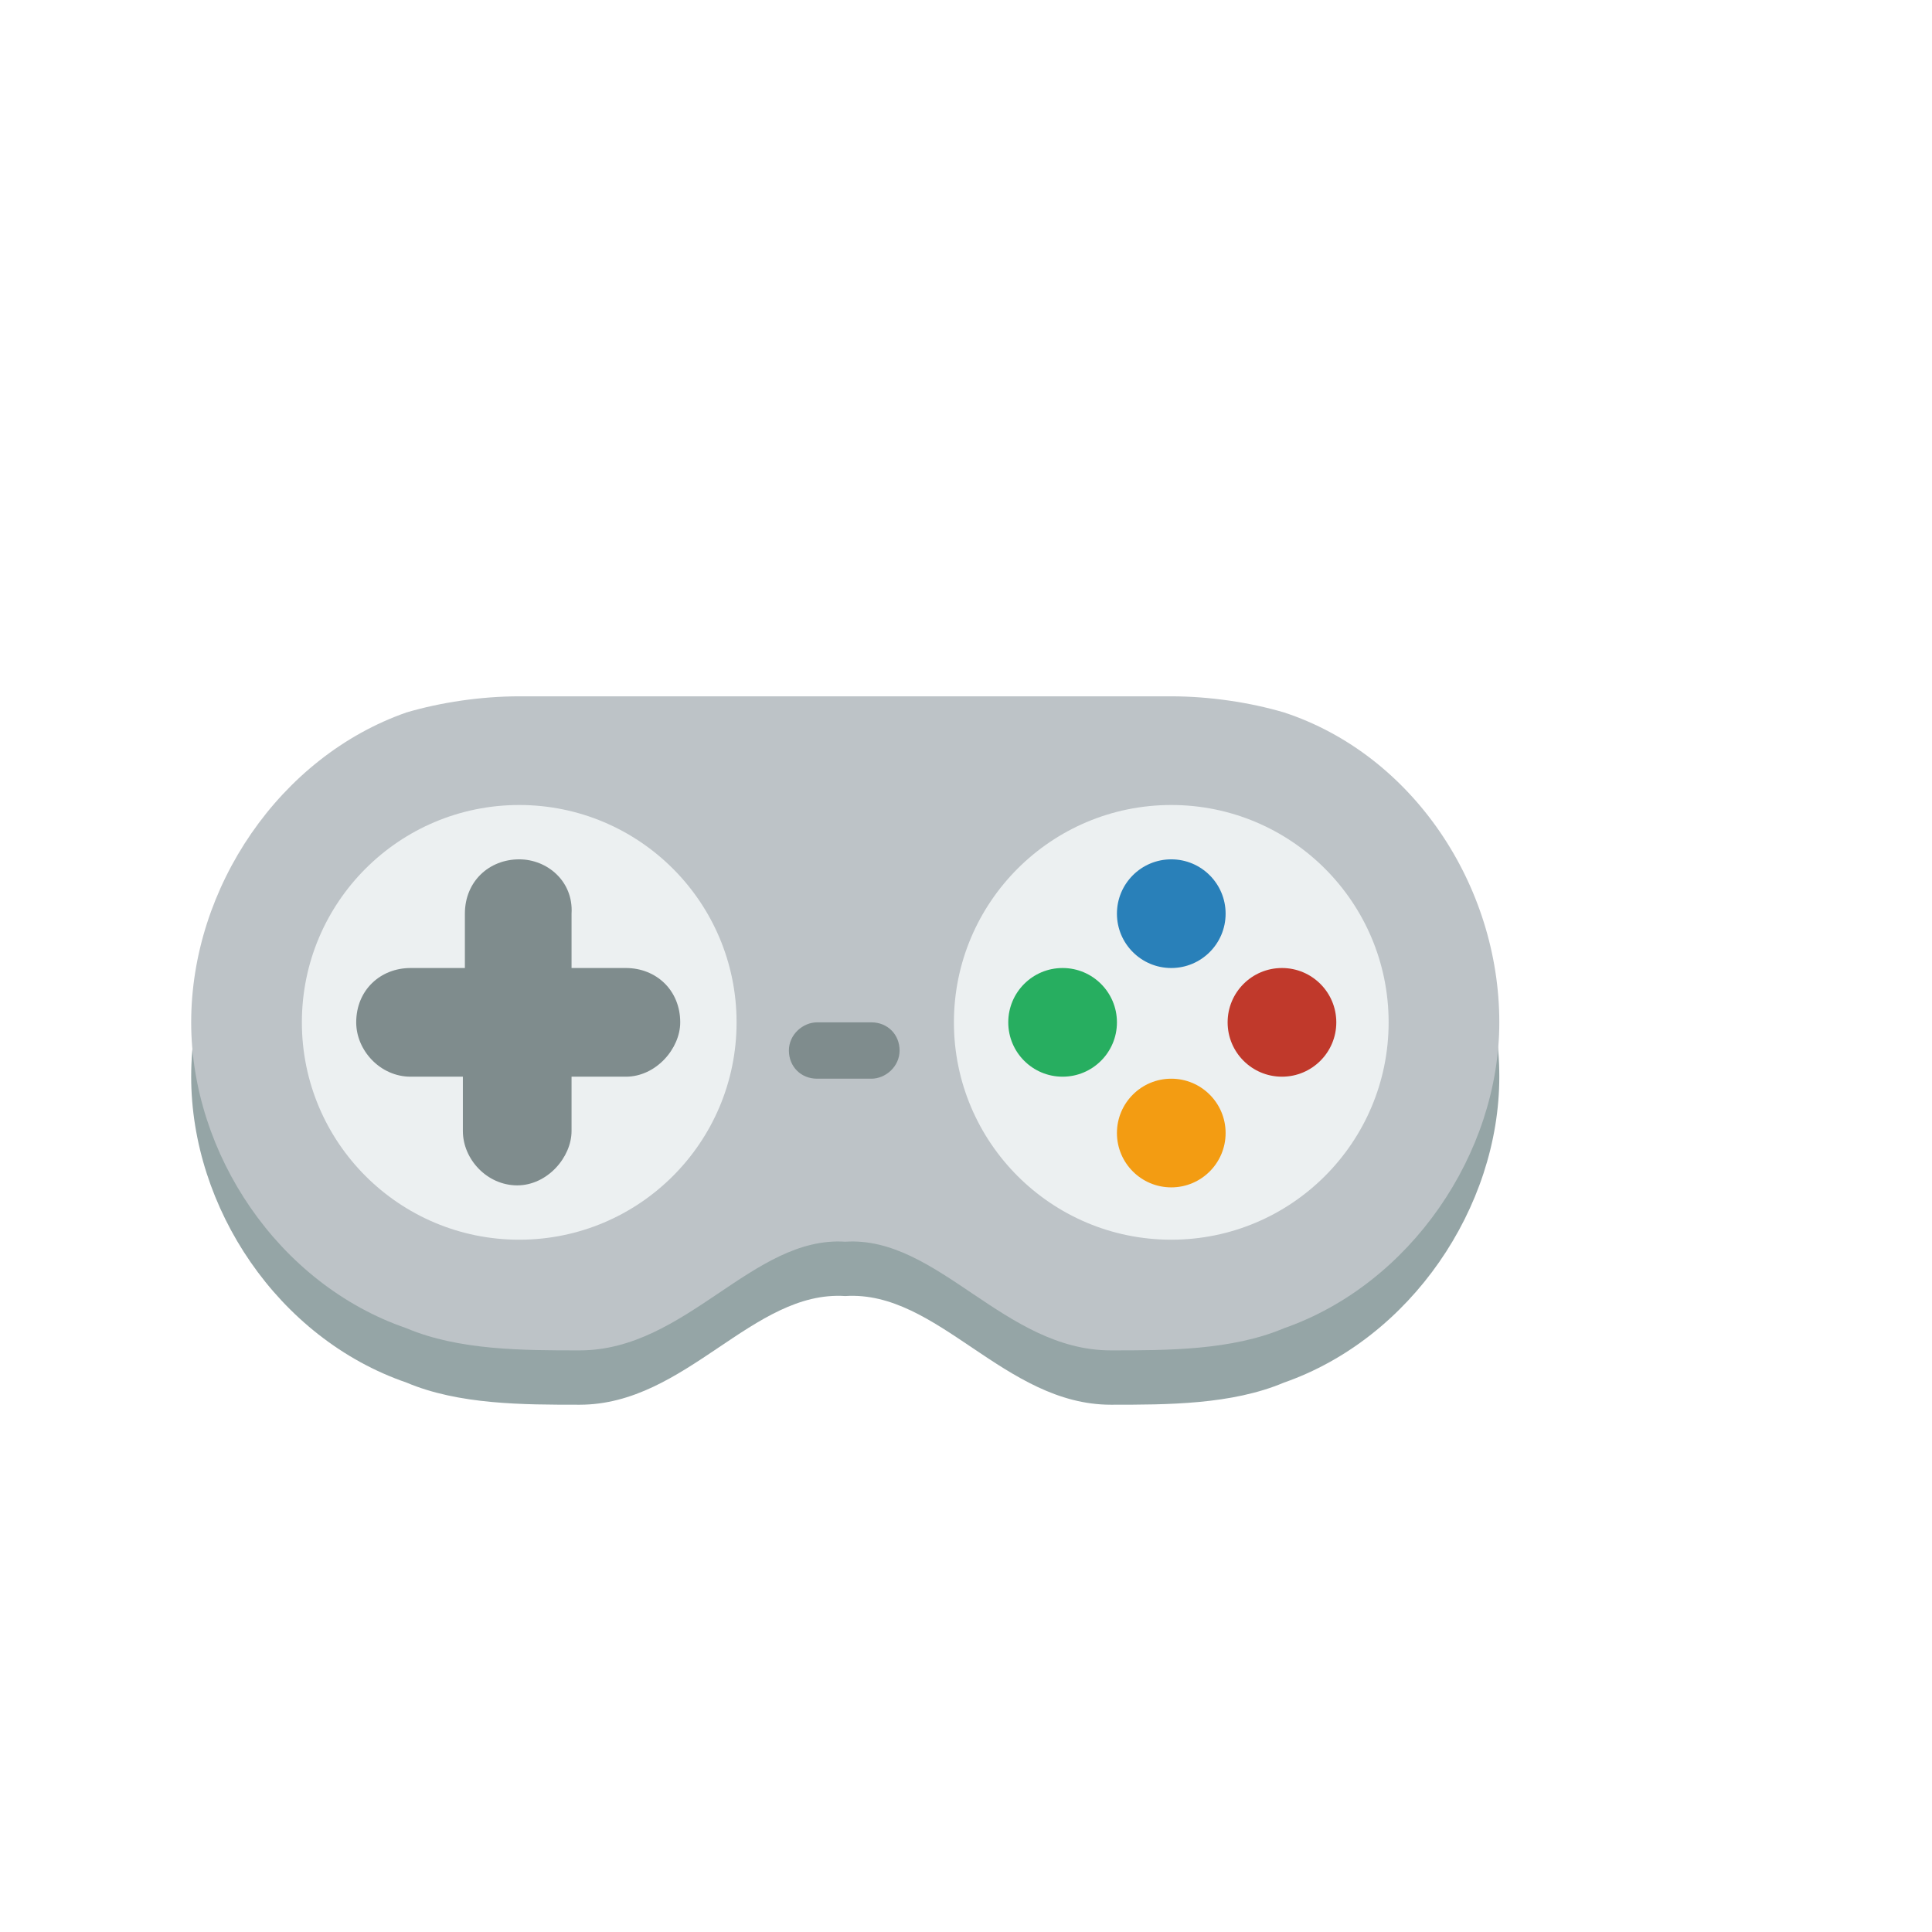
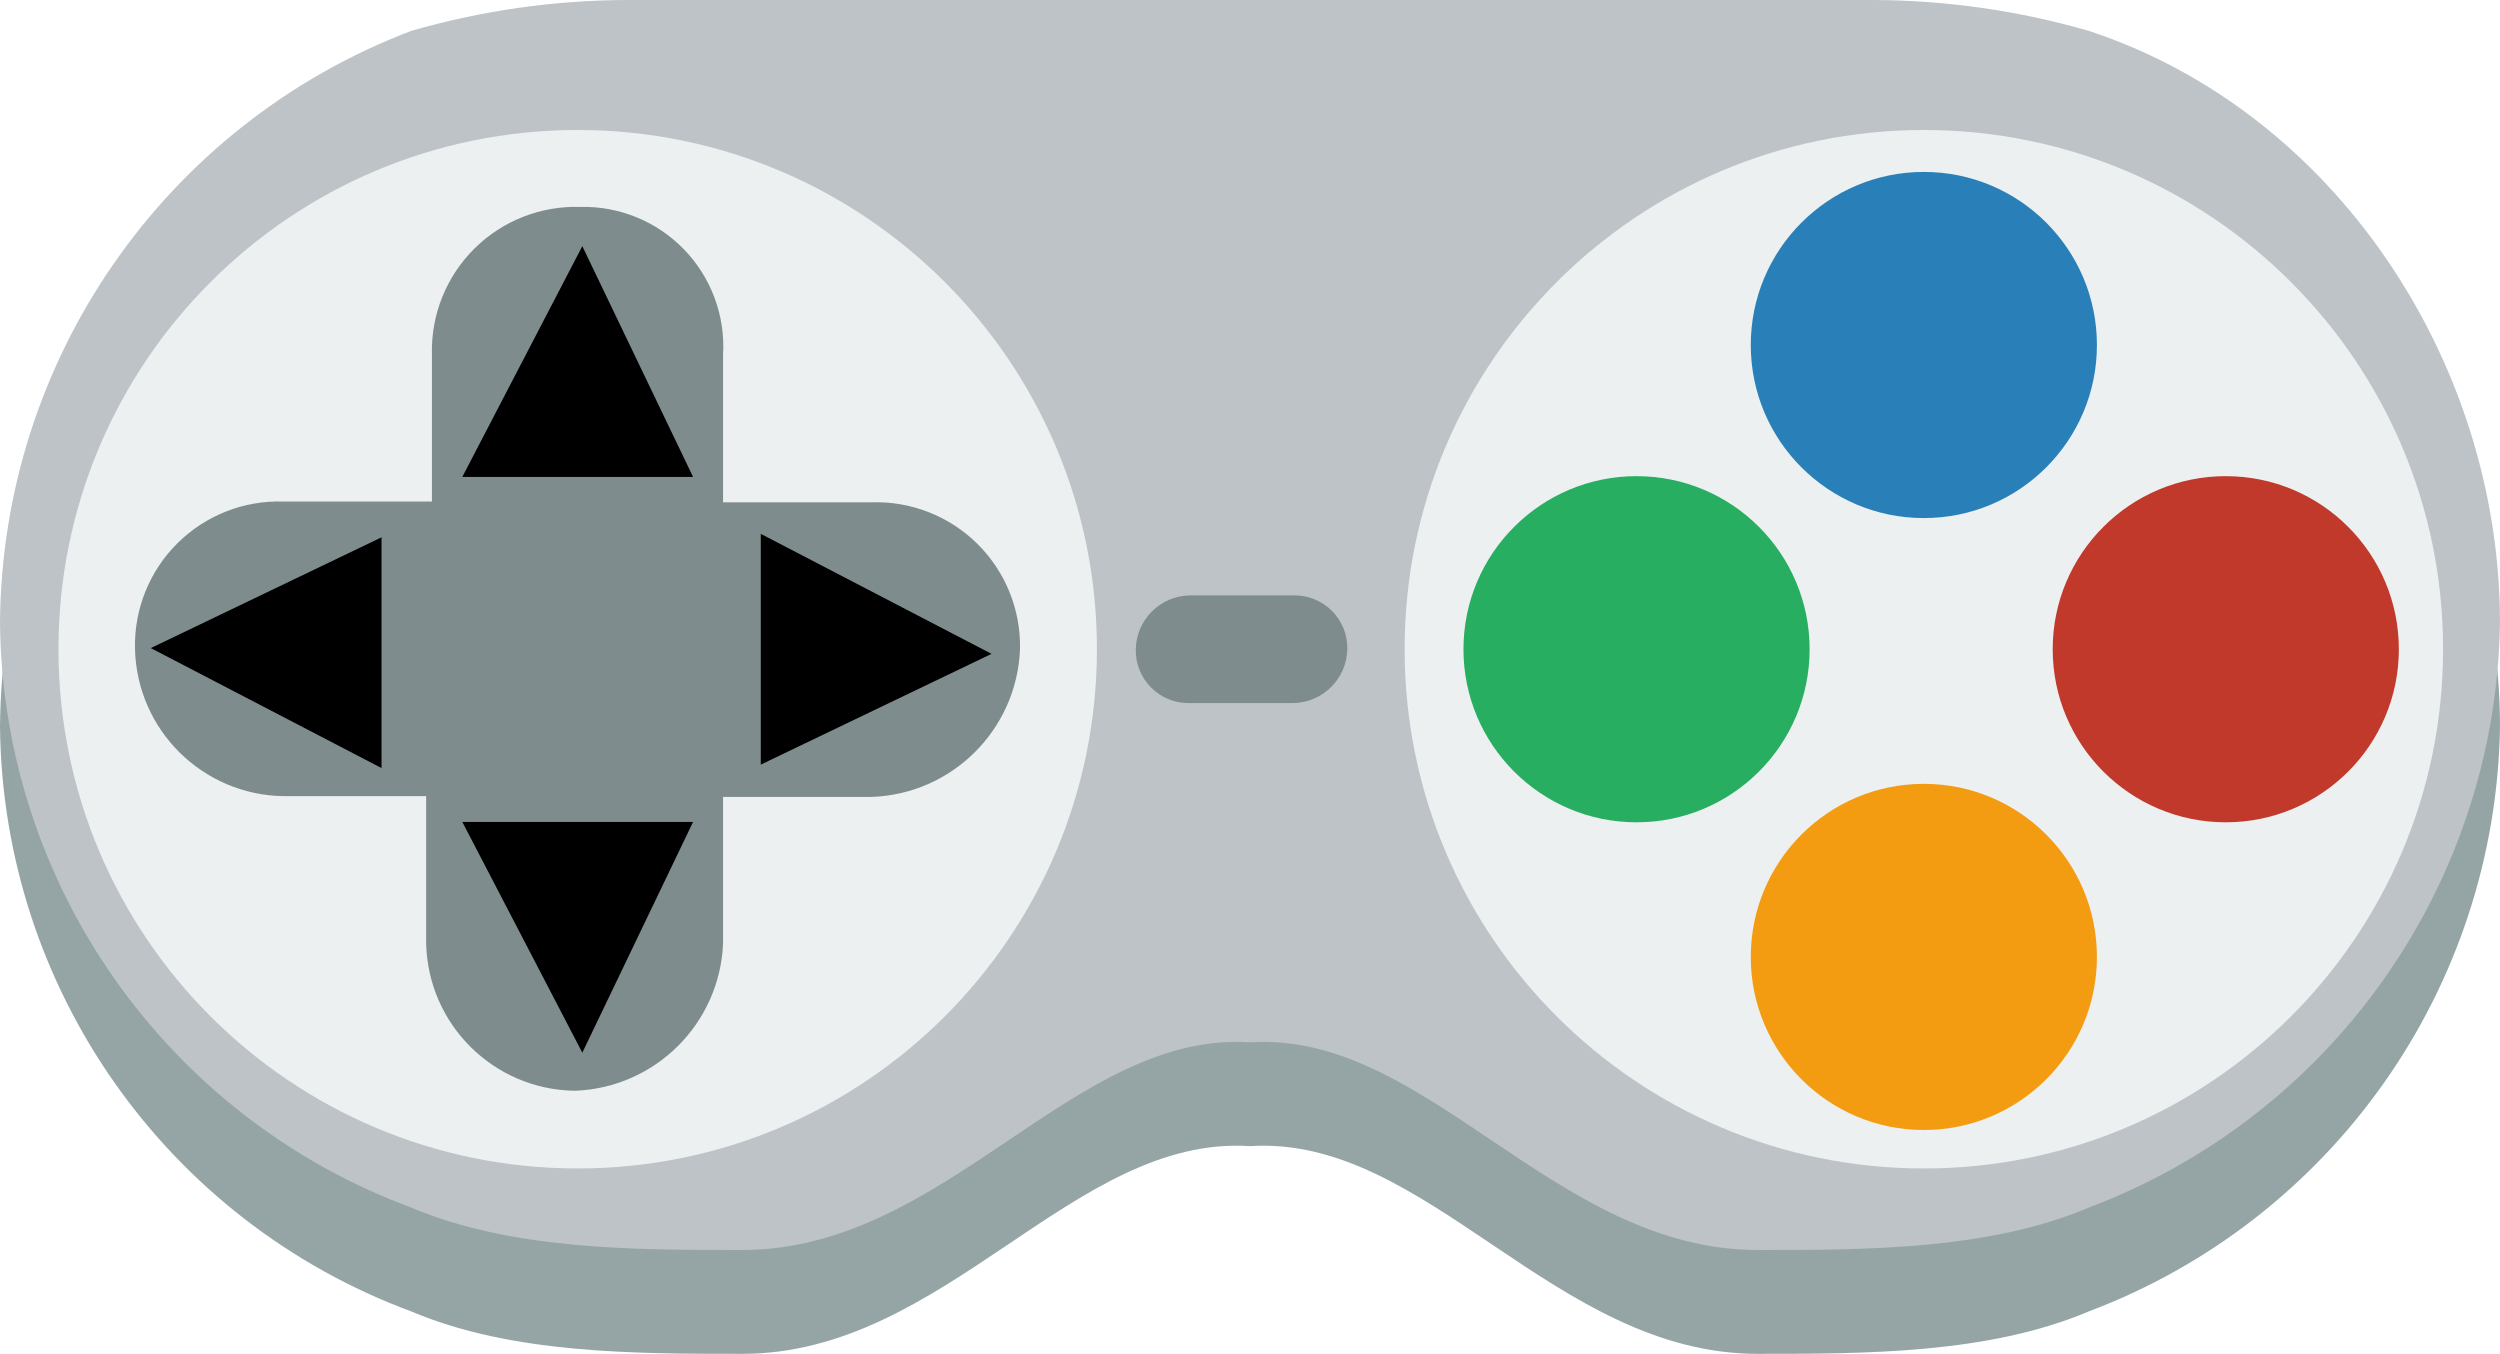
- <svg xmlns="http://www.w3.org/2000/svg" version="1.1" id="Layer_1" x="0px" y="0px" viewBox="0 0 96 96" style="enable-background:new 0 0 96 96;" xml:space="preserve">
-   <style type="text/css">
- 	.st0{fill:#95A5A6;}
- 	.st1{fill:#BDC3C7;}
- 	.st2{fill:#ECF0F1;}
- 	.st3{fill:#7F8C8D;}
- 	.st4{fill:#27AE60;}
- 	.st5{fill:#F39C12;}
- 	.st6{fill:#2980B9;}
- 	.st7{fill:#C0392B;}
- </style>
-   <g id="XMLID_1_">
-     <path id="XMLID_3_" class="st0" d="M25.8,37.3c-1.9,0-3.9,0.3-5.6,0.8c-6.3,2.2-10.7,8.7-10.7,15.4c0,6.5,4.3,13,10.7,15.2   c2.6,1.1,5.8,1.1,8.6,1.1c5.3,0,8.6-5.7,13.2-5.4c4.6-0.3,7.9,5.4,13.2,5.4c2.8,0,6,0,8.6-1.1c6.3-2.2,10.7-8.7,10.7-15.2   c0-6.8-4.3-13.3-10.7-15.4c-1.7-0.5-3.7-0.8-5.6-0.8h-3H28.8h-2.1C26.7,37.3,25.8,37.3,25.8,37.3z" />
-     <path id="XMLID_4_" class="st1" d="M25.8,34.6c-1.9,0-3.9,0.3-5.6,0.8c-6.3,2.2-10.7,8.7-10.7,15.4c0,6.5,4.3,13,10.7,15.2   c2.6,1.1,5.8,1.1,8.6,1.1c5.3,0,8.6-5.7,13.2-5.4c4.6-0.3,7.9,5.4,13.2,5.4c2.8,0,6,0,8.6-1.1c6.3-2.2,10.7-8.7,10.7-15.2   c0-6.8-4.3-13.3-10.7-15.4c-1.7-0.5-3.7-0.8-5.6-0.8h-3H28.8h-2.1H25.8z" />
-     <circle id="XMLID_5_" class="st2" cx="25.8" cy="50.8" r="10.8" />
-     <path id="XMLID_6_" class="st3" d="M25.8,42.7c-1.5,0-2.7,1.1-2.7,2.7v2.7h-2.7c-1.5,0-2.7,1.1-2.7,2.7c0,1.4,1.2,2.7,2.7,2.7H23   v2.7c0,1.4,1.2,2.7,2.7,2.7s2.7-1.4,2.7-2.7v-2.7h2.7c1.5,0,2.7-1.4,2.7-2.7c0-1.6-1.2-2.7-2.7-2.7h-2.7v-2.7   C28.5,43.8,27.2,42.7,25.8,42.7z" />
-     <circle id="XMLID_7_" class="st2" cx="58.2" cy="50.8" r="10.8" />
-     <circle id="XMLID_8_" class="st4" cx="52.8" cy="50.8" r="2.7" />
-     <circle id="XMLID_9_" class="st5" cx="58.2" cy="56.3" r="2.7" />
-     <circle id="XMLID_10_" class="st6" cx="58.2" cy="45.4" r="2.7" />
-     <circle id="XMLID_11_" class="st7" cx="63.7" cy="50.8" r="2.7" />
-     <path id="XMLID_12_" class="st3" d="M40.6,50.8c-0.7,0-1.4,0.6-1.4,1.4s0.6,1.4,1.4,1.4h2.7c0.7,0,1.4-0.6,1.4-1.4   s-0.6-1.4-1.4-1.4H40.6z" />
+ <svg xmlns="http://www.w3.org/2000/svg" viewBox="0 0 65 35.2">
+   <defs>
+     <style>.cls-1{fill:#95a5a6;}.cls-2{fill:#bdc3c7;}.cls-3{fill:#ecf0f1;}.cls-4{fill:#7f8c8d;}.cls-5{fill:#27ae60;}.cls-6{fill:#f39c12;}.cls-7{fill:#2980b9;}.cls-8{fill:#c0392b;}</style>
+   </defs>
+   <g id="Calque_2" data-name="Calque 2">
+     <g id="Layer_1" data-name="Layer 1">
+       <g id="_Groupe_" data-name="&lt;Groupe&gt;">
+         <path id="_Tracé_" data-name="&lt;Tracé&gt;" class="cls-1" d="M16.3,2.7a20.48,20.48,0,0,0-5.6.8A16.59,16.59,0,0,0,0,18.9,16.39,16.39,0,0,0,10.7,34.1c2.6,1.1,5.8,1.1,8.6,1.1,5.3,0,8.6-5.7,13.2-5.4,4.6-.3,7.9,5.4,13.2,5.4,2.8,0,6,0,8.6-1.1A16.53,16.53,0,0,0,65,18.9c0-6.8-4.3-13.3-10.7-15.4a20.48,20.48,0,0,0-5.6-.8H16.3Z" />
+         <path id="_Tracé_2" data-name="&lt;Tracé&gt;" class="cls-2" d="M16.3,0a20.48,20.48,0,0,0-5.6.8A16.59,16.59,0,0,0,0,16.2,16.39,16.39,0,0,0,10.7,31.4c2.6,1.1,5.8,1.1,8.6,1.1,5.3,0,8.6-5.7,13.2-5.4,4.6-.3,7.9,5.4,13.2,5.4,2.8,0,6,0,8.6-1.1A16.53,16.53,0,0,0,65,16.2C65,9.4,60.7,2.9,54.3.8A20.48,20.48,0,0,0,48.7,0H16.3Z" />
+         <circle id="_Tracé_3" data-name="&lt;Tracé&gt;" class="cls-3" cx="15.02" cy="16.88" r="13.5" />
+         <path id="_Tracé_4" data-name="&lt;Tracé&gt;" class="cls-4" d="M15.09,5.38a3.74,3.74,0,0,0-3.86,3.83v3.83H7.37a3.74,3.74,0,0,0-3.86,3.83,3.92,3.92,0,0,0,3.86,3.83h3.71v3.83a3.92,3.92,0,0,0,3.86,3.83,4,4,0,0,0,3.86-3.83V20.72h3.86a4,4,0,0,0,3.86-3.83,3.74,3.74,0,0,0-3.86-3.83H18.8V9.22A3.63,3.63,0,0,0,15.09,5.38Z" />
+         <circle id="bt1" class="cls-3" cx="50.02" cy="16.88" r="13.5" />
+         <circle id="bt2" class="cls-5" cx="42.55" cy="16.88" r="4.5" />
+         <circle id="bt3" class="cls-6" cx="50.02" cy="24.88" r="4.5" />
+         <circle id="bt4" class="cls-7" cx="50.02" cy="8.97" r="4.5" />
+         <circle id="bt5" class="cls-8" cx="57.87" cy="16.88" r="4.5" />
+         <path id="_Tracé_5" data-name="&lt;Tracé&gt;" class="cls-4" d="M30.93,15.48a1.43,1.43,0,0,0-1.4,1.4,1.37,1.37,0,0,0,1.4,1.4h2.7a1.43,1.43,0,0,0,1.4-1.4,1.37,1.37,0,0,0-1.4-1.4Z" />
+       </g>
+       <polygon id="top" points="15.14 6.4 12.02 12.4 18.02 12.4 15.14 6.4" />
+       <polygon id="left" points="25.78 17 19.78 13.88 19.78 19.88 25.78 17" />
+       <polygon id="bot" points="3.92 16.85 9.92 19.97 9.92 13.97 3.92 16.85" />
+       <polygon id="right" points="15.14 27.37 18.02 21.37 12.02 21.37 15.14 27.37" />
+     </g>
  </g>
</svg>
